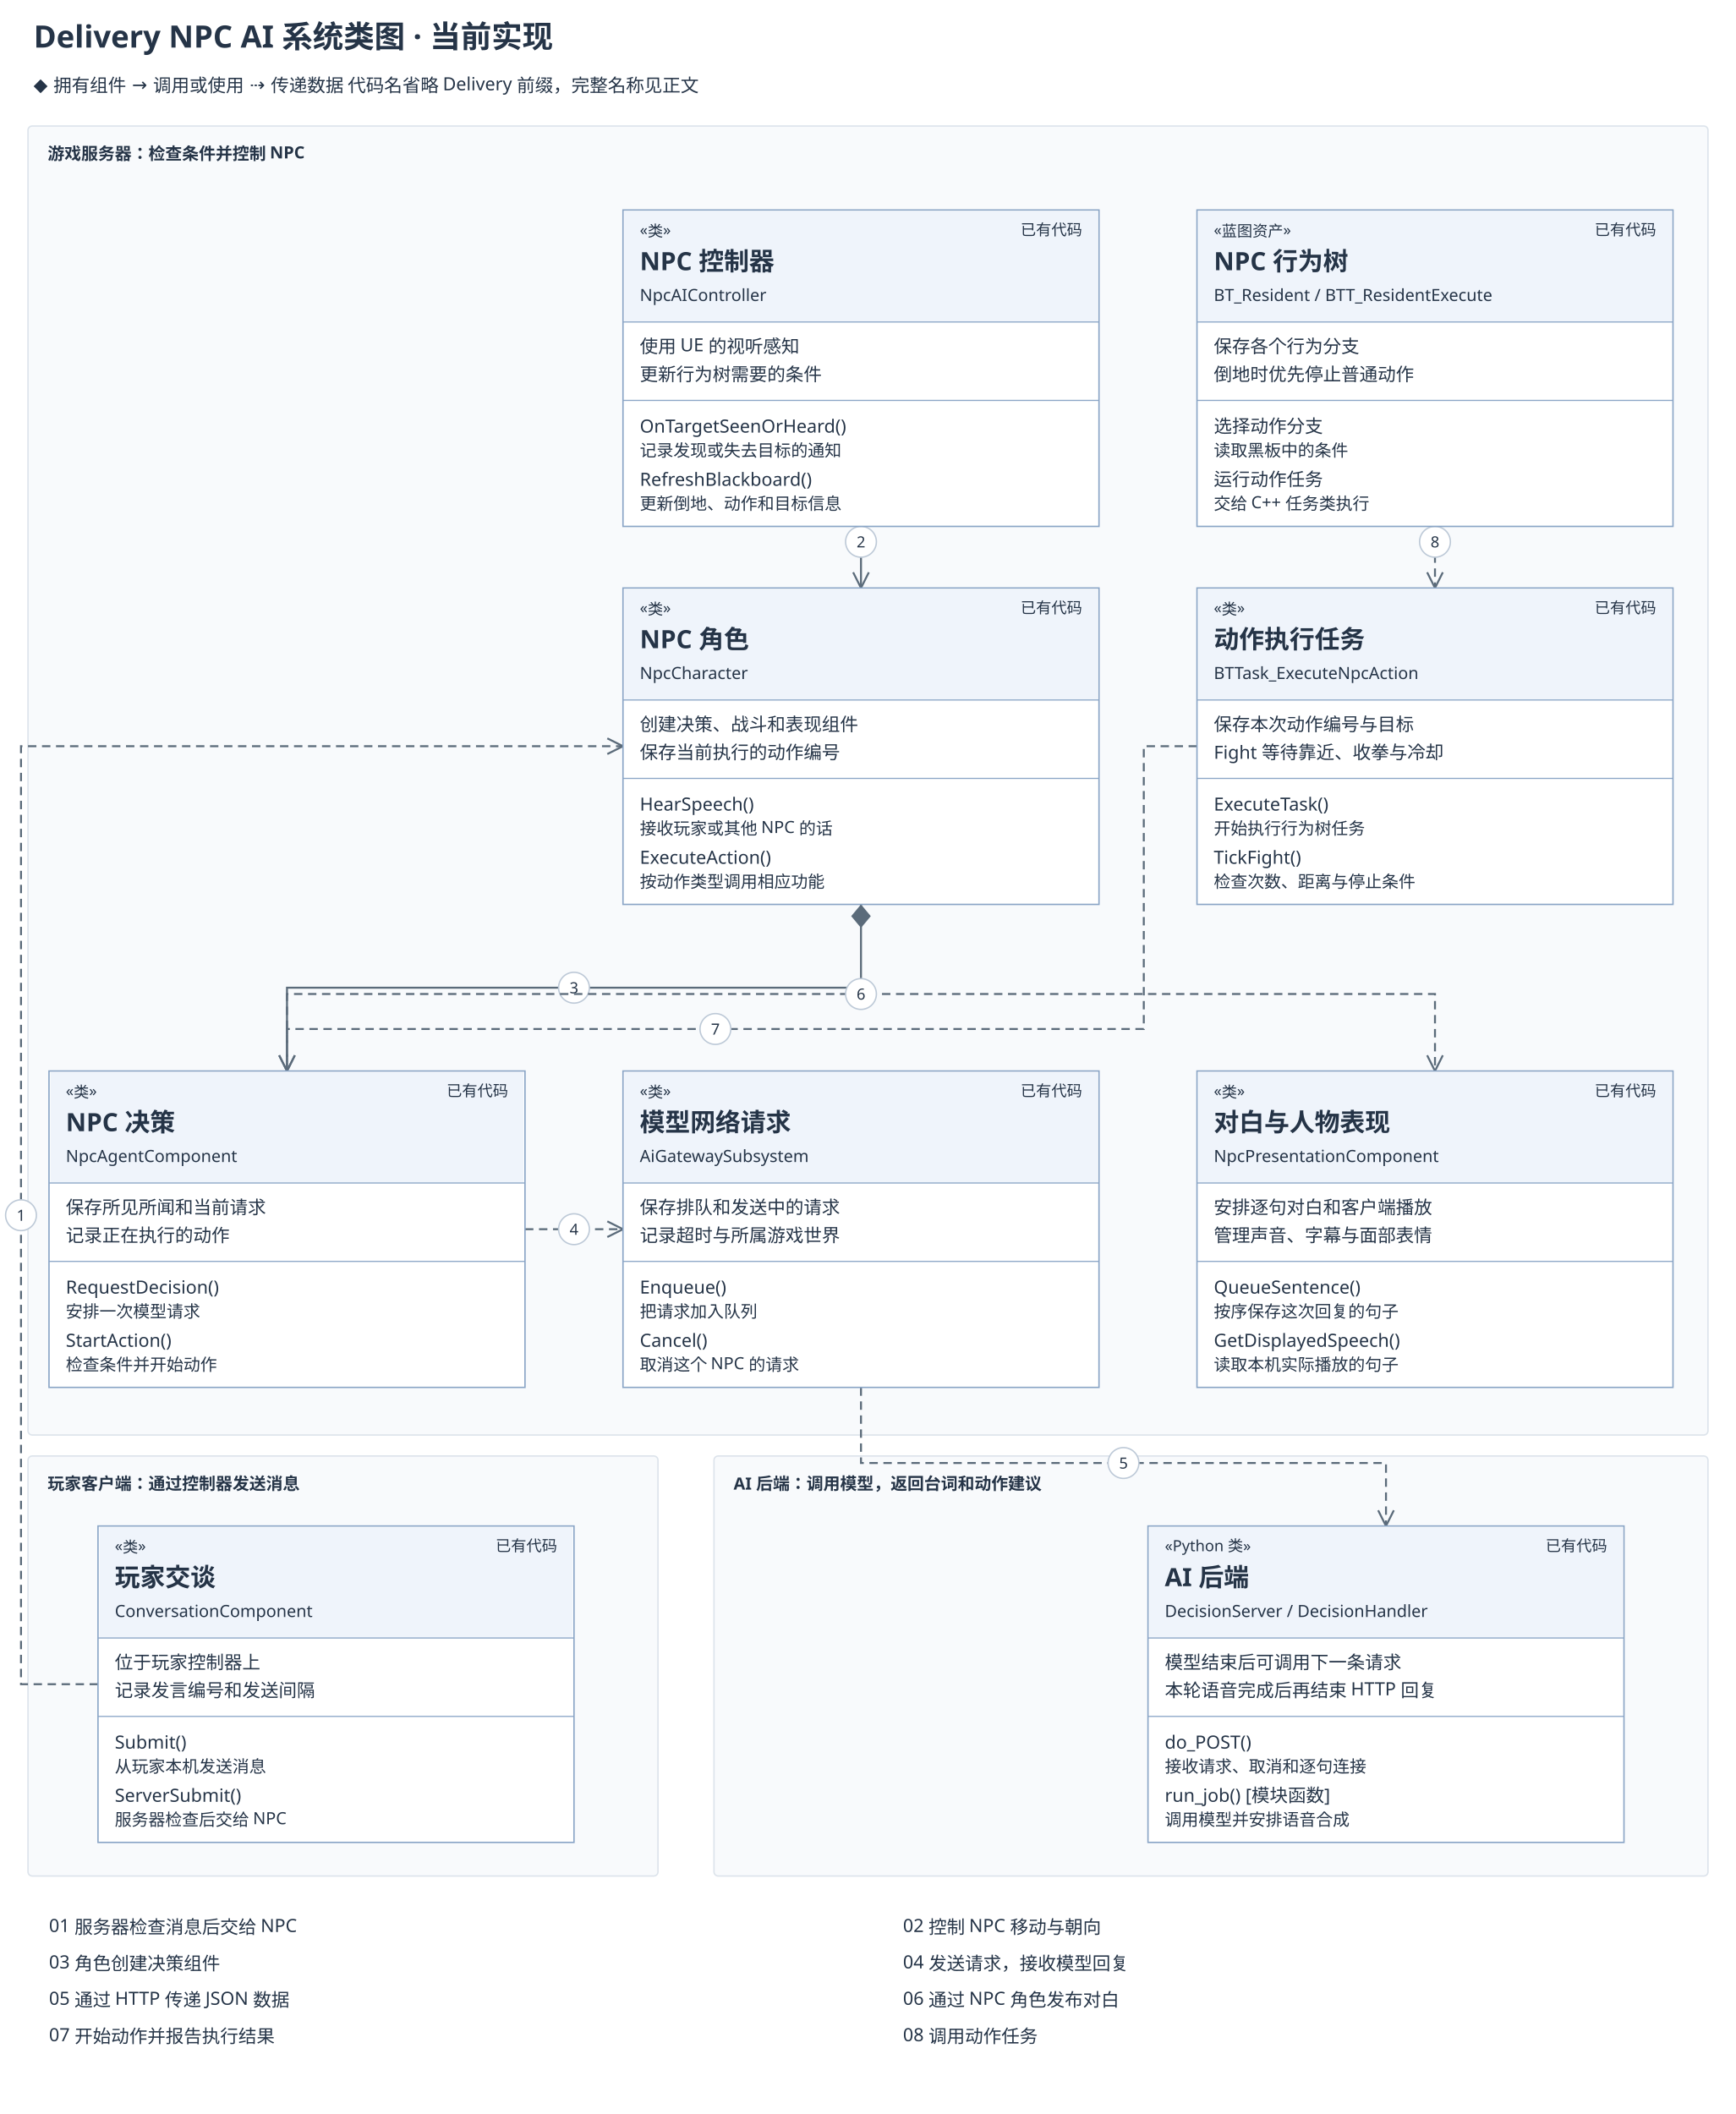
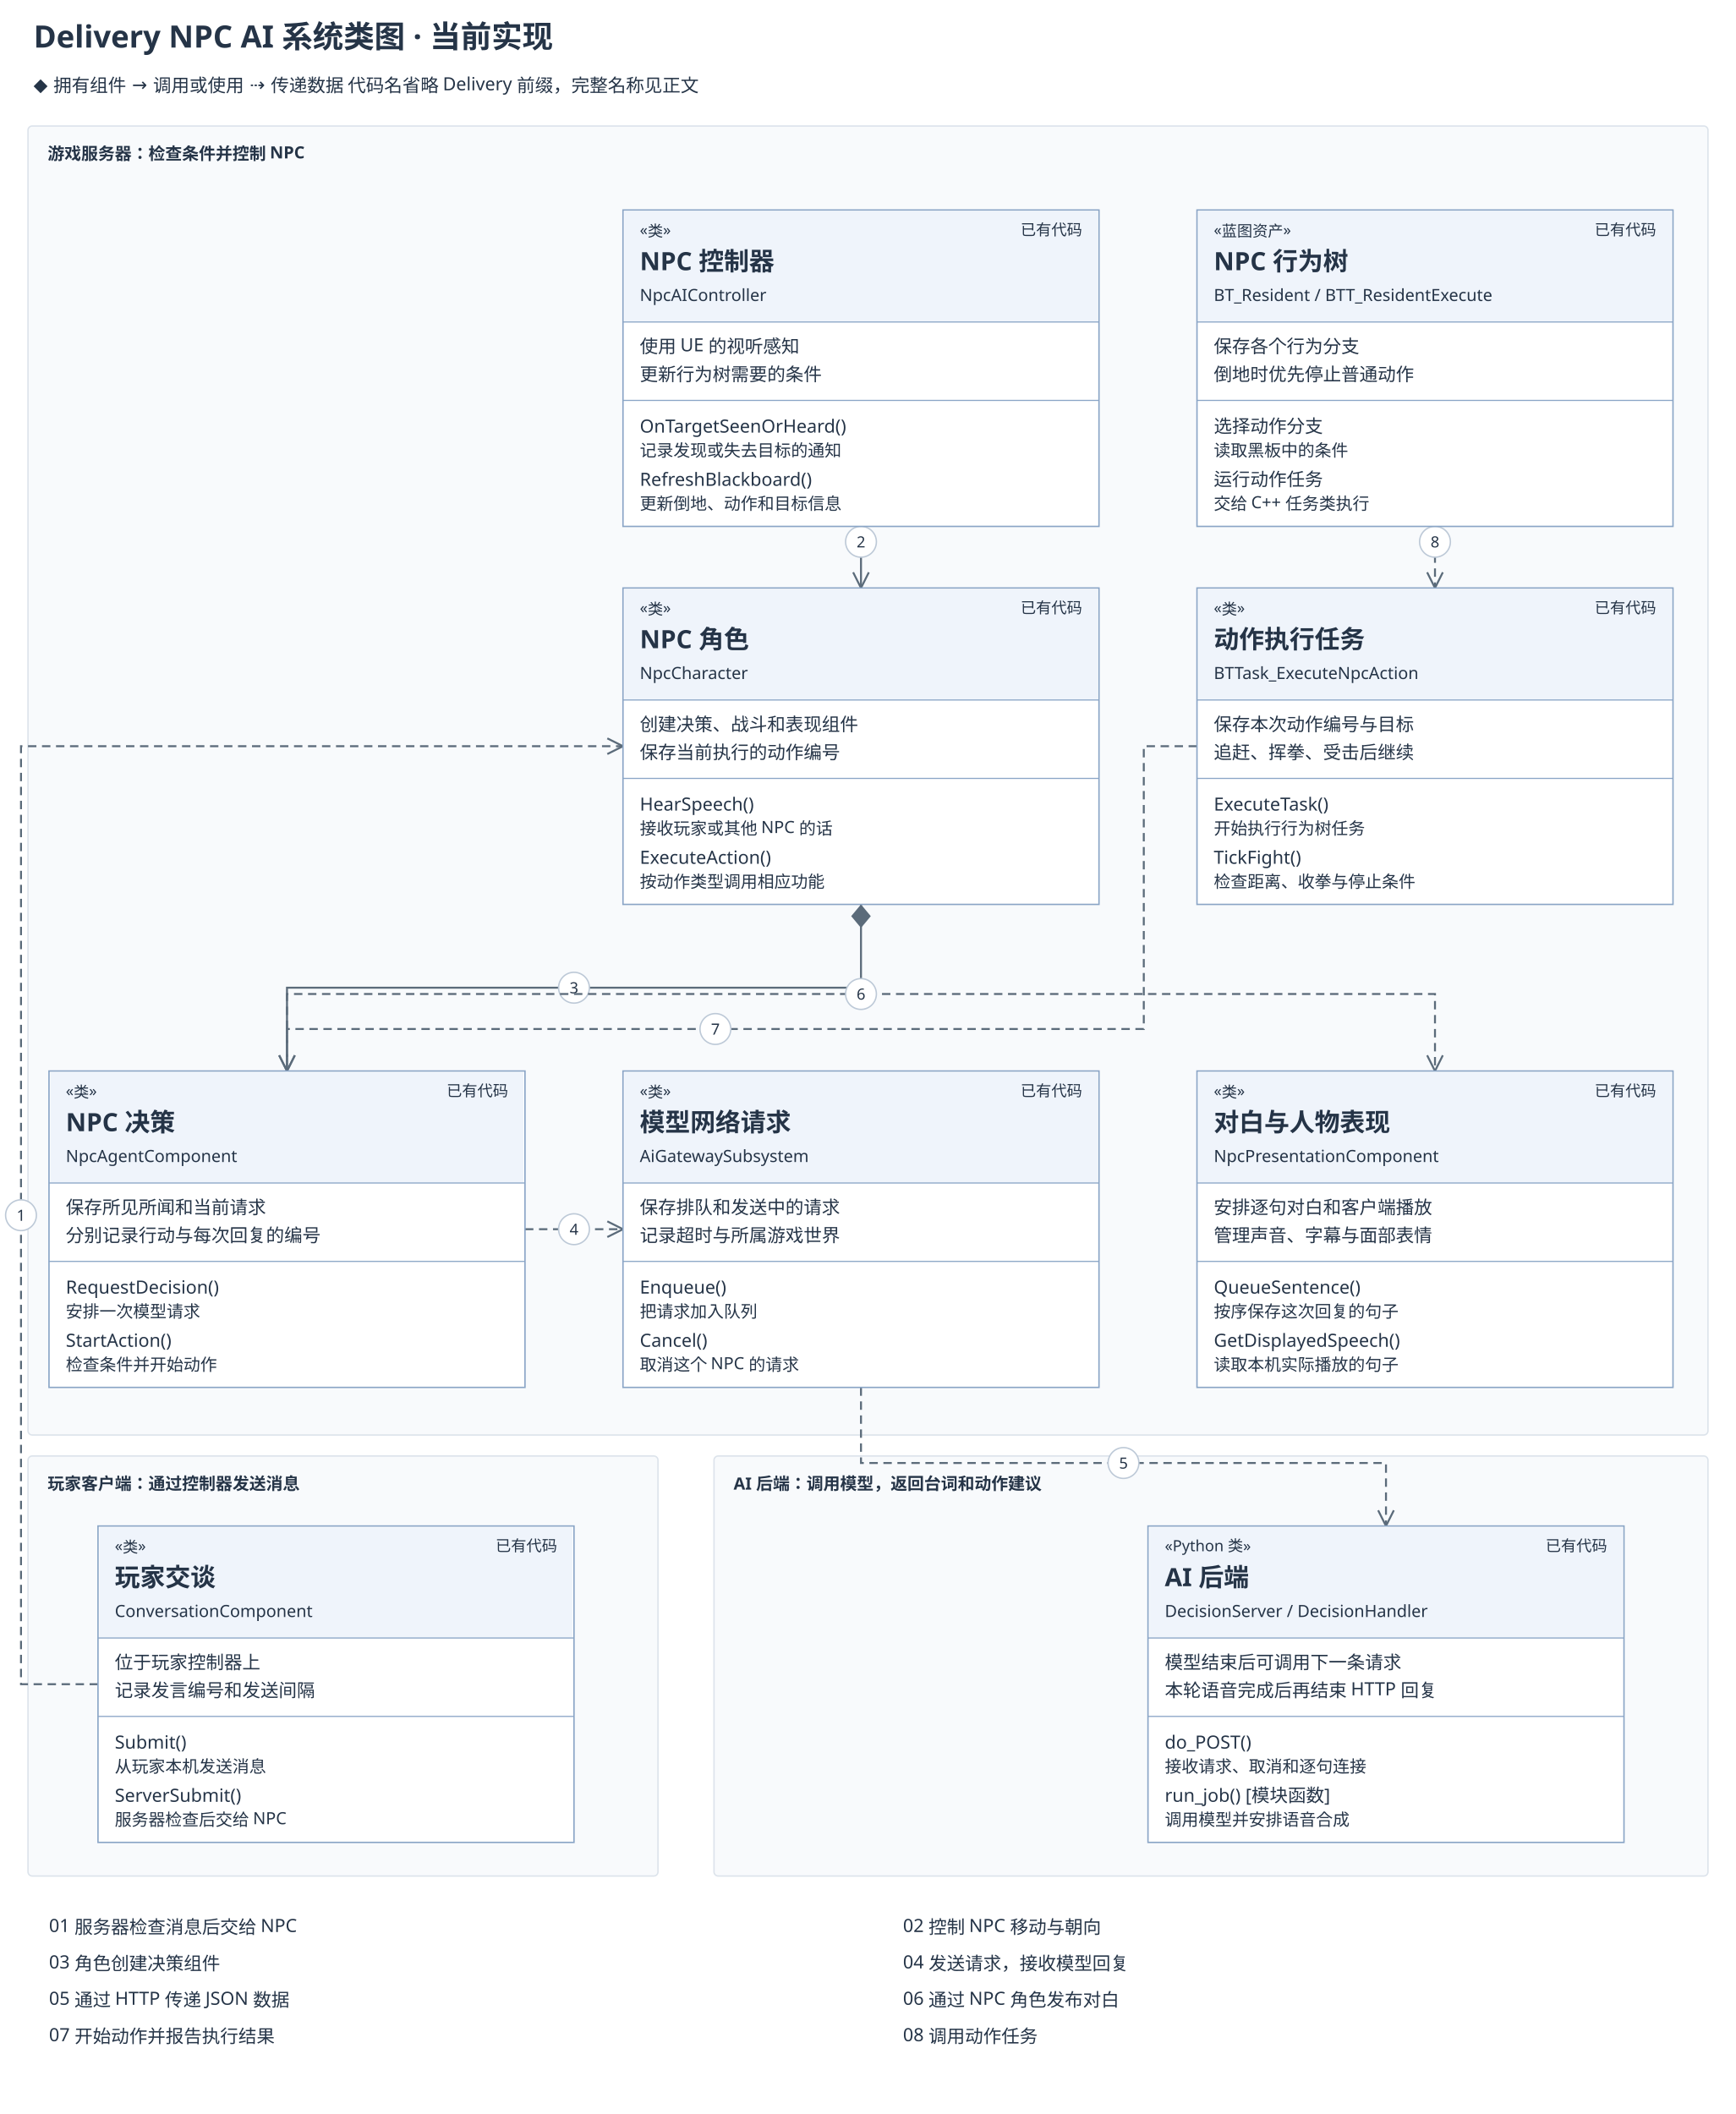
<svg xmlns="http://www.w3.org/2000/svg" width="1240" height="1510" viewBox="0 0 1240 1510" role="img" aria-label="Delivery NPC AI 系统类图 · 当前实现">
  <defs>
    <marker id="arrow" markerWidth="10" markerHeight="10" refX="9" refY="5" orient="auto">
      <path d="M1 1 L9 5 L1 9" fill="none" stroke="#5b6b7a" />
    </marker>
    <marker id="diamond" markerWidth="14" markerHeight="12" refX="1" refY="6" orient="auto">
      <path d="M1 6 L7 1 L13 6 L7 11 Z" fill="#5b6b7a" />
    </marker>
  </defs>
  <style>text{font-family:'Segoe UI','Microsoft YaHei',sans-serif;fill:#253447} .edge{fill:none;stroke:#5b6b7a;stroke-width:1.4} .lifeline{stroke:#98a5b2;stroke-dasharray:5 5} </style>
  <rect width="100%" height="100%" fill="#fff" />
  <text x="24" y="34" font-size="22" text-anchor="start" font-weight="600">Delivery NPC AI 系统类图 · 当前实现</text>
  <text x="24" y="65" font-size="13" text-anchor="start" font-weight="400">◆ 拥有组件   → 调用或使用   ⇢ 传递数据   代码名省略 Delivery 前缀，完整名称见正文</text>
  <rect x="20" y="90" width="1200" height="935" rx="3" fill="#f8fafc" stroke="#dce3eb" />
  <text x="34" y="114" font-size="12" text-anchor="start" font-weight="600">游戏服务器：检查条件并控制 NPC</text>
  <rect x="20" y="1040" width="450" height="300" rx="3" fill="#f8fafc" stroke="#dce3eb" />
  <text x="34" y="1064" font-size="12" text-anchor="start" font-weight="600">玩家客户端：通过控制器发送消息</text>
  <rect x="510" y="1040" width="710" height="300" rx="3" fill="#f8fafc" stroke="#dce3eb" />
  <text x="524" y="1064" font-size="12" text-anchor="start" font-weight="600">AI 后端：调用模型，返回台词和动作建议</text>
  <polyline class="edge" points="70,1203.0 15,1203.0 15,533.0 445,533.0" marker-end="url(#arrow)" stroke-dasharray="6 4" />
  <circle cx="15.0" cy="868.0" r="11" fill="white" stroke="#bdc9d7" />
  <text x="15.0" y="872.0" font-size="11" text-anchor="middle" font-weight="400">1</text>
  <polyline class="edge" points="615.0,376 615.0,398.0 615.0,420" marker-end="url(#arrow)" />
  <circle cx="615.0" cy="387.0" r="11" fill="white" stroke="#bdc9d7" />
  <text x="615.0" y="391.0" font-size="11" text-anchor="middle" font-weight="400">2</text>
  <polyline class="edge" points="615.0,646 615.0,705.5 205.0,705.5 205.0,765" marker-end="url(#arrow)" marker-start="url(#diamond)" />
  <circle cx="410.0" cy="705.5" r="11" fill="white" stroke="#bdc9d7" />
  <text x="410.0" y="709.5" font-size="11" text-anchor="middle" font-weight="400">3</text>
  <polyline class="edge" points="375,878.0 445,878.0" marker-end="url(#arrow)" stroke-dasharray="6 4" />
  <circle cx="410.0" cy="878.0" r="11" fill="white" stroke="#bdc9d7" />
  <text x="410.0" y="882.0" font-size="11" text-anchor="middle" font-weight="400">4</text>
  <polyline class="edge" points="615.0,991 615.0,1045 990.0,1045 990.0,1090" marker-end="url(#arrow)" stroke-dasharray="6 4" />
  <circle cx="802.5" cy="1045.0" r="11" fill="white" stroke="#bdc9d7" />
  <text x="802.5" y="1049.0" font-size="11" text-anchor="middle" font-weight="400">5</text>
  <polyline class="edge" points="205.0,765 205.0,710 1025.0,710 1025.0,765" marker-end="url(#arrow)" stroke-dasharray="6 4" />
  <circle cx="615.0" cy="710.0" r="11" fill="white" stroke="#bdc9d7" />
  <text x="615.0" y="714.0" font-size="11" text-anchor="middle" font-weight="400">6</text>
  <polyline class="edge" points="855,533.0 817,533.0 817,735 205.0,735 205.0,765" marker-end="url(#arrow)" stroke-dasharray="6 4" />
  <circle cx="511.0" cy="735.0" r="11" fill="white" stroke="#bdc9d7" />
  <text x="511.0" y="739.0" font-size="11" text-anchor="middle" font-weight="400">7</text>
  <polyline class="edge" points="1025.0,376 1025.0,398.0 1025.0,420" marker-end="url(#arrow)" stroke-dasharray="6 4" />
  <circle cx="1025.0" cy="387.0" r="11" fill="white" stroke="#bdc9d7" />
  <text x="1025.0" y="391.0" font-size="11" text-anchor="middle" font-weight="400">8</text>
  <g data-node="UDeliveryConversationComponent">
    <rect x="70" y="1090" width="340" height="226" fill="white" stroke="#8aa5c6" />
    <path d="M71 1091 H409 V1170 H71 Z" fill="#eff4fb" />
    <text x="82" y="1108" font-size="11" text-anchor="start" font-weight="400">«类»</text>
    <text x="398" y="1108" font-size="11" text-anchor="end" font-weight="400">已有代码</text>
    <text x="82" y="1133" font-size="18" text-anchor="start" font-weight="600">玩家交谈</text>
    <text x="82" y="1155" font-size="12" text-anchor="start" font-weight="400">ConversationComponent</text>
    <path d="M70 1170 H410 M70 1226 H410" stroke="#8aa5c6" stroke-width=".8" />
    <text x="82" y="1192" font-size="13" text-anchor="start" font-weight="400">位于玩家控制器上</text>
    <text x="82" y="1212" font-size="13" text-anchor="start" font-weight="400">记录发言编号和发送间隔</text>
    <text x="82" y="1249" font-size="13" text-anchor="start" font-weight="400">Submit()</text>
    <text x="82" y="1266" font-size="12" text-anchor="start" font-weight="400">从玩家本机发送消息</text>
    <text x="82" y="1287" font-size="13" text-anchor="start" font-weight="400">ServerSubmit()</text>
    <text x="82" y="1304" font-size="12" text-anchor="start" font-weight="400">服务器检查后交给 NPC</text>
  </g>
  <g data-node="ADeliveryNpcCharacter">
    <rect x="445" y="420" width="340" height="226" fill="white" stroke="#8aa5c6" />
    <path d="M446 421 H784 V500 H446 Z" fill="#eff4fb" />
    <text x="457" y="438" font-size="11" text-anchor="start" font-weight="400">«类»</text>
    <text x="773" y="438" font-size="11" text-anchor="end" font-weight="400">已有代码</text>
    <text x="457" y="463" font-size="18" text-anchor="start" font-weight="600">NPC 角色</text>
    <text x="457" y="485" font-size="12" text-anchor="start" font-weight="400">NpcCharacter</text>
    <path d="M445 500 H785 M445 556 H785" stroke="#8aa5c6" stroke-width=".8" />
    <text x="457" y="522" font-size="13" text-anchor="start" font-weight="400">创建决策、战斗和表现组件</text>
    <text x="457" y="542" font-size="13" text-anchor="start" font-weight="400">保存当前执行的动作编号</text>
    <text x="457" y="579" font-size="13" text-anchor="start" font-weight="400">HearSpeech()</text>
    <text x="457" y="596" font-size="12" text-anchor="start" font-weight="400">接收玩家或其他 NPC 的话</text>
    <text x="457" y="617" font-size="13" text-anchor="start" font-weight="400">ExecuteAction()</text>
    <text x="457" y="634" font-size="12" text-anchor="start" font-weight="400">按动作类型调用相应功能</text>
  </g>
  <g data-node="ADeliveryNpcAIController">
    <rect x="445" y="150" width="340" height="226" fill="white" stroke="#8aa5c6" />
    <path d="M446 151 H784 V230 H446 Z" fill="#eff4fb" />
    <text x="457" y="168" font-size="11" text-anchor="start" font-weight="400">«类»</text>
    <text x="773" y="168" font-size="11" text-anchor="end" font-weight="400">已有代码</text>
    <text x="457" y="193" font-size="18" text-anchor="start" font-weight="600">NPC 控制器</text>
    <text x="457" y="215" font-size="12" text-anchor="start" font-weight="400">NpcAIController</text>
    <path d="M445 230 H785 M445 286 H785" stroke="#8aa5c6" stroke-width=".8" />
    <text x="457" y="252" font-size="13" text-anchor="start" font-weight="400">使用 UE 的视听感知</text>
    <text x="457" y="272" font-size="13" text-anchor="start" font-weight="400">更新行为树需要的条件</text>
    <text x="457" y="309" font-size="13" text-anchor="start" font-weight="400">OnTargetSeenOrHeard()</text>
    <text x="457" y="326" font-size="12" text-anchor="start" font-weight="400">记录发现或失去目标的通知</text>
    <text x="457" y="347" font-size="13" text-anchor="start" font-weight="400">RefreshBlackboard()</text>
    <text x="457" y="364" font-size="12" text-anchor="start" font-weight="400">更新倒地、动作和目标信息</text>
  </g>
  <g data-node="UDeliveryAiGatewaySubsystem">
    <rect x="445" y="765" width="340" height="226" fill="white" stroke="#8aa5c6" />
    <path d="M446 766 H784 V845 H446 Z" fill="#eff4fb" />
    <text x="457" y="783" font-size="11" text-anchor="start" font-weight="400">«类»</text>
    <text x="773" y="783" font-size="11" text-anchor="end" font-weight="400">已有代码</text>
    <text x="457" y="808" font-size="18" text-anchor="start" font-weight="600">模型网络请求</text>
    <text x="457" y="830" font-size="12" text-anchor="start" font-weight="400">AiGatewaySubsystem</text>
    <path d="M445 845 H785 M445 901 H785" stroke="#8aa5c6" stroke-width=".8" />
    <text x="457" y="867" font-size="13" text-anchor="start" font-weight="400">保存排队和发送中的请求</text>
    <text x="457" y="887" font-size="13" text-anchor="start" font-weight="400">记录超时与所属游戏世界</text>
    <text x="457" y="924" font-size="13" text-anchor="start" font-weight="400">Enqueue()</text>
    <text x="457" y="941" font-size="12" text-anchor="start" font-weight="400">把请求加入队列</text>
    <text x="457" y="962" font-size="13" text-anchor="start" font-weight="400">Cancel()</text>
    <text x="457" y="979" font-size="12" text-anchor="start" font-weight="400">取消这个 NPC 的请求</text>
  </g>
  <g data-node="UDeliveryNpcAgentComponent">
    <rect x="35" y="765" width="340" height="226" fill="white" stroke="#8aa5c6" />
    <path d="M36 766 H374 V845 H36 Z" fill="#eff4fb" />
    <text x="47" y="783" font-size="11" text-anchor="start" font-weight="400">«类»</text>
    <text x="363" y="783" font-size="11" text-anchor="end" font-weight="400">已有代码</text>
    <text x="47" y="808" font-size="18" text-anchor="start" font-weight="600">NPC 决策</text>
    <text x="47" y="830" font-size="12" text-anchor="start" font-weight="400">NpcAgentComponent</text>
    <path d="M35 845 H375 M35 901 H375" stroke="#8aa5c6" stroke-width=".8" />
    <text x="47" y="867" font-size="13" text-anchor="start" font-weight="400">保存所见所闻和当前请求</text>
-     <text x="47" y="887" font-size="13" text-anchor="start" font-weight="400">记录正在执行的动作</text>
+     <text x="47" y="887" font-size="13" text-anchor="start" font-weight="400">分别记录行动与每次回复的编号</text>
    <text x="47" y="924" font-size="13" text-anchor="start" font-weight="400">RequestDecision()</text>
    <text x="47" y="941" font-size="12" text-anchor="start" font-weight="400">安排一次模型请求</text>
    <text x="47" y="962" font-size="13" text-anchor="start" font-weight="400">StartAction()</text>
    <text x="47" y="979" font-size="12" text-anchor="start" font-weight="400">检查条件并开始动作</text>
  </g>
  <g data-node="UBTTask_DeliveryExecuteNpcAction">
    <rect x="855" y="420" width="340" height="226" fill="white" stroke="#8aa5c6" />
    <path d="M856 421 H1194 V500 H856 Z" fill="#eff4fb" />
    <text x="867" y="438" font-size="11" text-anchor="start" font-weight="400">«类»</text>
    <text x="1183" y="438" font-size="11" text-anchor="end" font-weight="400">已有代码</text>
    <text x="867" y="463" font-size="18" text-anchor="start" font-weight="600">动作执行任务</text>
    <text x="867" y="485" font-size="12" text-anchor="start" font-weight="400">BTTask_ExecuteNpcAction</text>
    <path d="M855 500 H1195 M855 556 H1195" stroke="#8aa5c6" stroke-width=".8" />
    <text x="867" y="522" font-size="13" text-anchor="start" font-weight="400">保存本次动作编号与目标</text>
-     <text x="867" y="542" font-size="13" text-anchor="start" font-weight="400">Fight 等待靠近、收拳与冷却</text>
+     <text x="867" y="542" font-size="13" text-anchor="start" font-weight="400">追赶、挥拳、受击后继续</text>
    <text x="867" y="579" font-size="13" text-anchor="start" font-weight="400">ExecuteTask()</text>
    <text x="867" y="596" font-size="12" text-anchor="start" font-weight="400">开始执行行为树任务</text>
    <text x="867" y="617" font-size="13" text-anchor="start" font-weight="400">TickFight()</text>
-     <text x="867" y="634" font-size="12" text-anchor="start" font-weight="400">检查次数、距离与停止条件</text>
+     <text x="867" y="634" font-size="12" text-anchor="start" font-weight="400">检查距离、收拳与停止条件</text>
  </g>
  <g data-node="DecisionServer / DecisionHandler">
    <rect x="820" y="1090" width="340" height="226" fill="white" stroke="#8aa5c6" />
    <path d="M821 1091 H1159 V1170 H821 Z" fill="#eff4fb" />
    <text x="832" y="1108" font-size="11" text-anchor="start" font-weight="400">«Python 类»</text>
    <text x="1148" y="1108" font-size="11" text-anchor="end" font-weight="400">已有代码</text>
    <text x="832" y="1133" font-size="18" text-anchor="start" font-weight="600">AI 后端</text>
    <text x="832" y="1155" font-size="12" text-anchor="start" font-weight="400">DecisionServer / DecisionHandler</text>
    <path d="M820 1170 H1160 M820 1226 H1160" stroke="#8aa5c6" stroke-width=".8" />
    <text x="832" y="1192" font-size="13" text-anchor="start" font-weight="400">模型结束后可调用下一条请求</text>
    <text x="832" y="1212" font-size="13" text-anchor="start" font-weight="400">本轮语音完成后再结束 HTTP 回复</text>
    <text x="832" y="1249" font-size="13" text-anchor="start" font-weight="400">do_POST()</text>
    <text x="832" y="1266" font-size="12" text-anchor="start" font-weight="400">接收请求、取消和逐句连接</text>
    <text x="832" y="1287" font-size="13" text-anchor="start" font-weight="400">run_job() [模块函数]</text>
    <text x="832" y="1304" font-size="12" text-anchor="start" font-weight="400">调用模型并安排语音合成</text>
  </g>
  <g data-node="UDeliveryNpcPresentationComponent">
    <rect x="855" y="765" width="340" height="226" fill="white" stroke="#8aa5c6" />
    <path d="M856 766 H1194 V845 H856 Z" fill="#eff4fb" />
    <text x="867" y="783" font-size="11" text-anchor="start" font-weight="400">«类»</text>
    <text x="1183" y="783" font-size="11" text-anchor="end" font-weight="400">已有代码</text>
    <text x="867" y="808" font-size="18" text-anchor="start" font-weight="600">对白与人物表现</text>
    <text x="867" y="830" font-size="12" text-anchor="start" font-weight="400">NpcPresentationComponent</text>
    <path d="M855 845 H1195 M855 901 H1195" stroke="#8aa5c6" stroke-width=".8" />
    <text x="867" y="867" font-size="13" text-anchor="start" font-weight="400">安排逐句对白和客户端播放</text>
    <text x="867" y="887" font-size="13" text-anchor="start" font-weight="400">管理声音、字幕与面部表情</text>
    <text x="867" y="924" font-size="13" text-anchor="start" font-weight="400">QueueSentence()</text>
    <text x="867" y="941" font-size="12" text-anchor="start" font-weight="400">按序保存这次回复的句子</text>
    <text x="867" y="962" font-size="13" text-anchor="start" font-weight="400">GetDisplayedSpeech()</text>
    <text x="867" y="979" font-size="12" text-anchor="start" font-weight="400">读取本机实际播放的句子</text>
  </g>
  <g data-node="BT_Resident / BTT_ResidentExecute">
    <rect x="855" y="150" width="340" height="226" fill="white" stroke="#8aa5c6" />
    <path d="M856 151 H1194 V230 H856 Z" fill="#eff4fb" />
    <text x="867" y="168" font-size="11" text-anchor="start" font-weight="400">«蓝图资产»</text>
    <text x="1183" y="168" font-size="11" text-anchor="end" font-weight="400">已有代码</text>
    <text x="867" y="193" font-size="18" text-anchor="start" font-weight="600">NPC 行为树</text>
    <text x="867" y="215" font-size="12" text-anchor="start" font-weight="400">BT_Resident / BTT_ResidentExecute</text>
    <path d="M855 230 H1195 M855 286 H1195" stroke="#8aa5c6" stroke-width=".8" />
    <text x="867" y="252" font-size="13" text-anchor="start" font-weight="400">保存各个行为分支</text>
    <text x="867" y="272" font-size="13" text-anchor="start" font-weight="400">倒地时优先停止普通动作</text>
    <text x="867" y="309" font-size="13" text-anchor="start" font-weight="400">选择动作分支</text>
    <text x="867" y="326" font-size="12" text-anchor="start" font-weight="400">读取黑板中的条件</text>
    <text x="867" y="347" font-size="13" text-anchor="start" font-weight="400">运行动作任务</text>
    <text x="867" y="364" font-size="12" text-anchor="start" font-weight="400">交给 C++ 任务类执行</text>
  </g>
  <text x="35" y="1380" font-size="13" text-anchor="start" font-weight="400">01  服务器检查消息后交给 NPC</text>
  <text x="645" y="1380" font-size="13" text-anchor="start" font-weight="400">02  控制 NPC 移动与朝向</text>
  <text x="35" y="1406" font-size="13" text-anchor="start" font-weight="400">03  角色创建决策组件</text>
  <text x="645" y="1406" font-size="13" text-anchor="start" font-weight="400">04  发送请求，接收模型回复</text>
  <text x="35" y="1432" font-size="13" text-anchor="start" font-weight="400">05  通过 HTTP 传递 JSON 数据</text>
  <text x="645" y="1432" font-size="13" text-anchor="start" font-weight="400">06  通过 NPC 角色发布对白</text>
  <text x="35" y="1458" font-size="13" text-anchor="start" font-weight="400">07  开始动作并报告执行结果</text>
  <text x="645" y="1458" font-size="13" text-anchor="start" font-weight="400">08  调用动作任务</text>
</svg>
